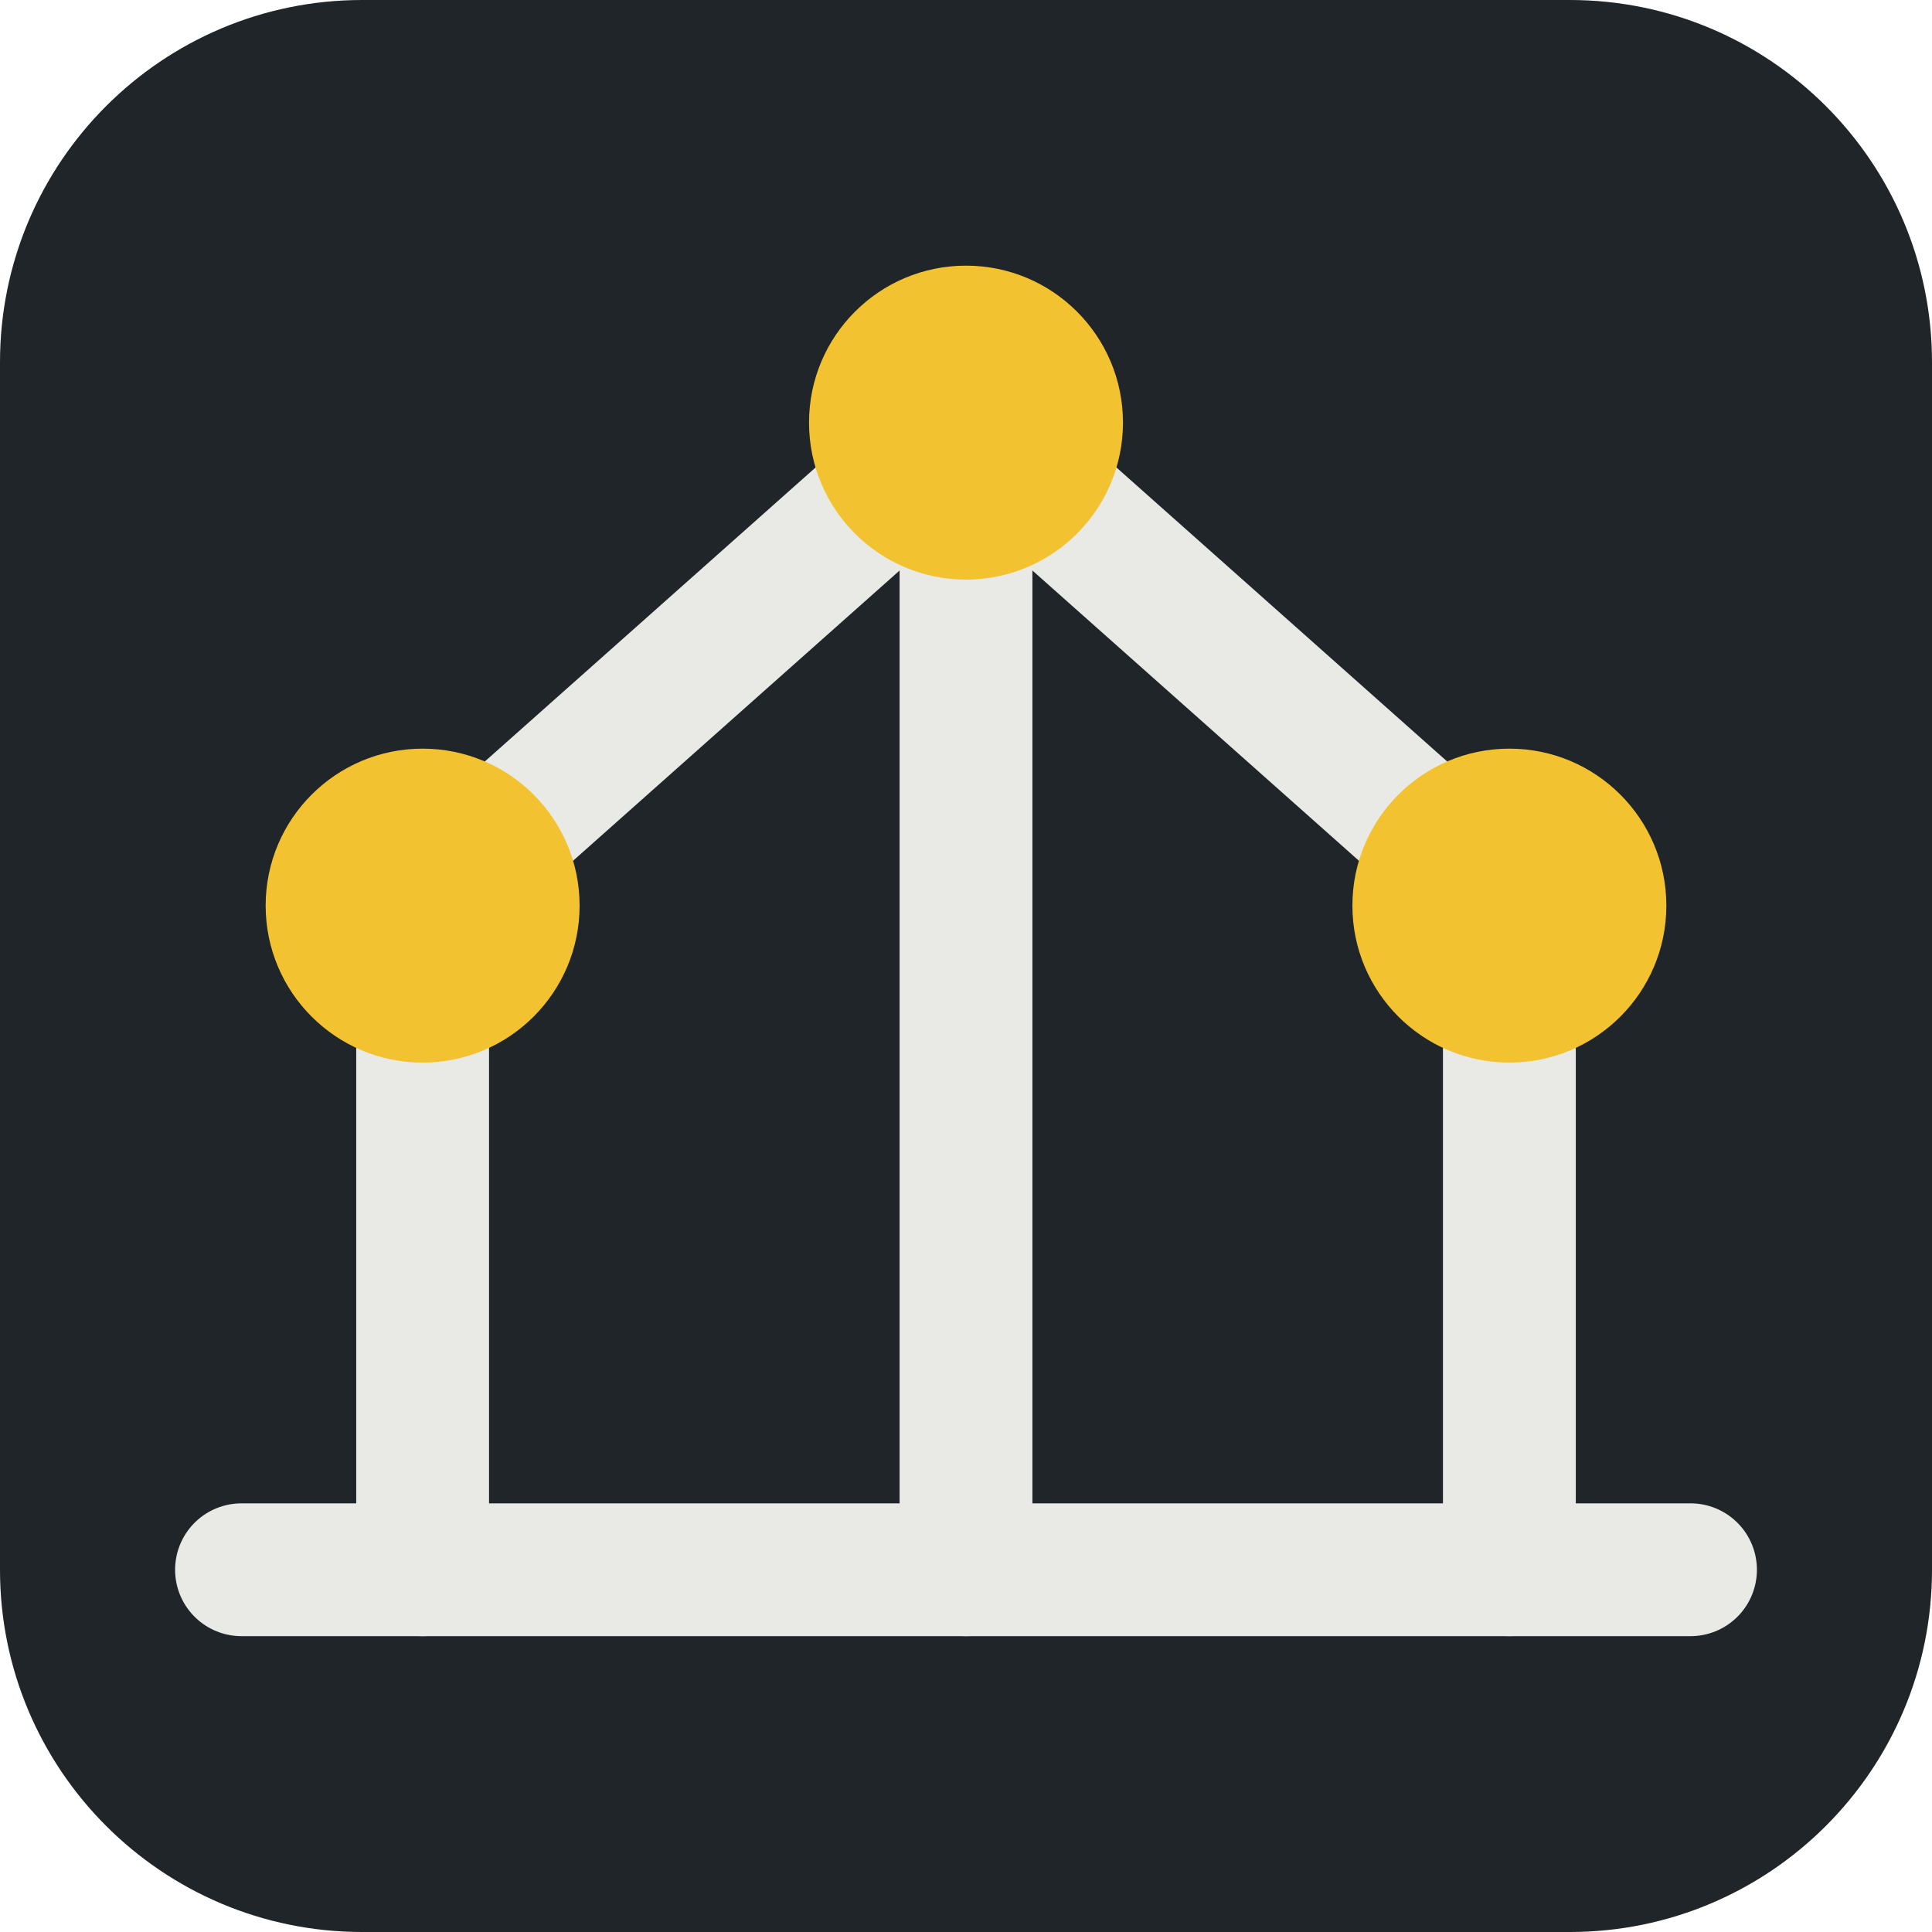
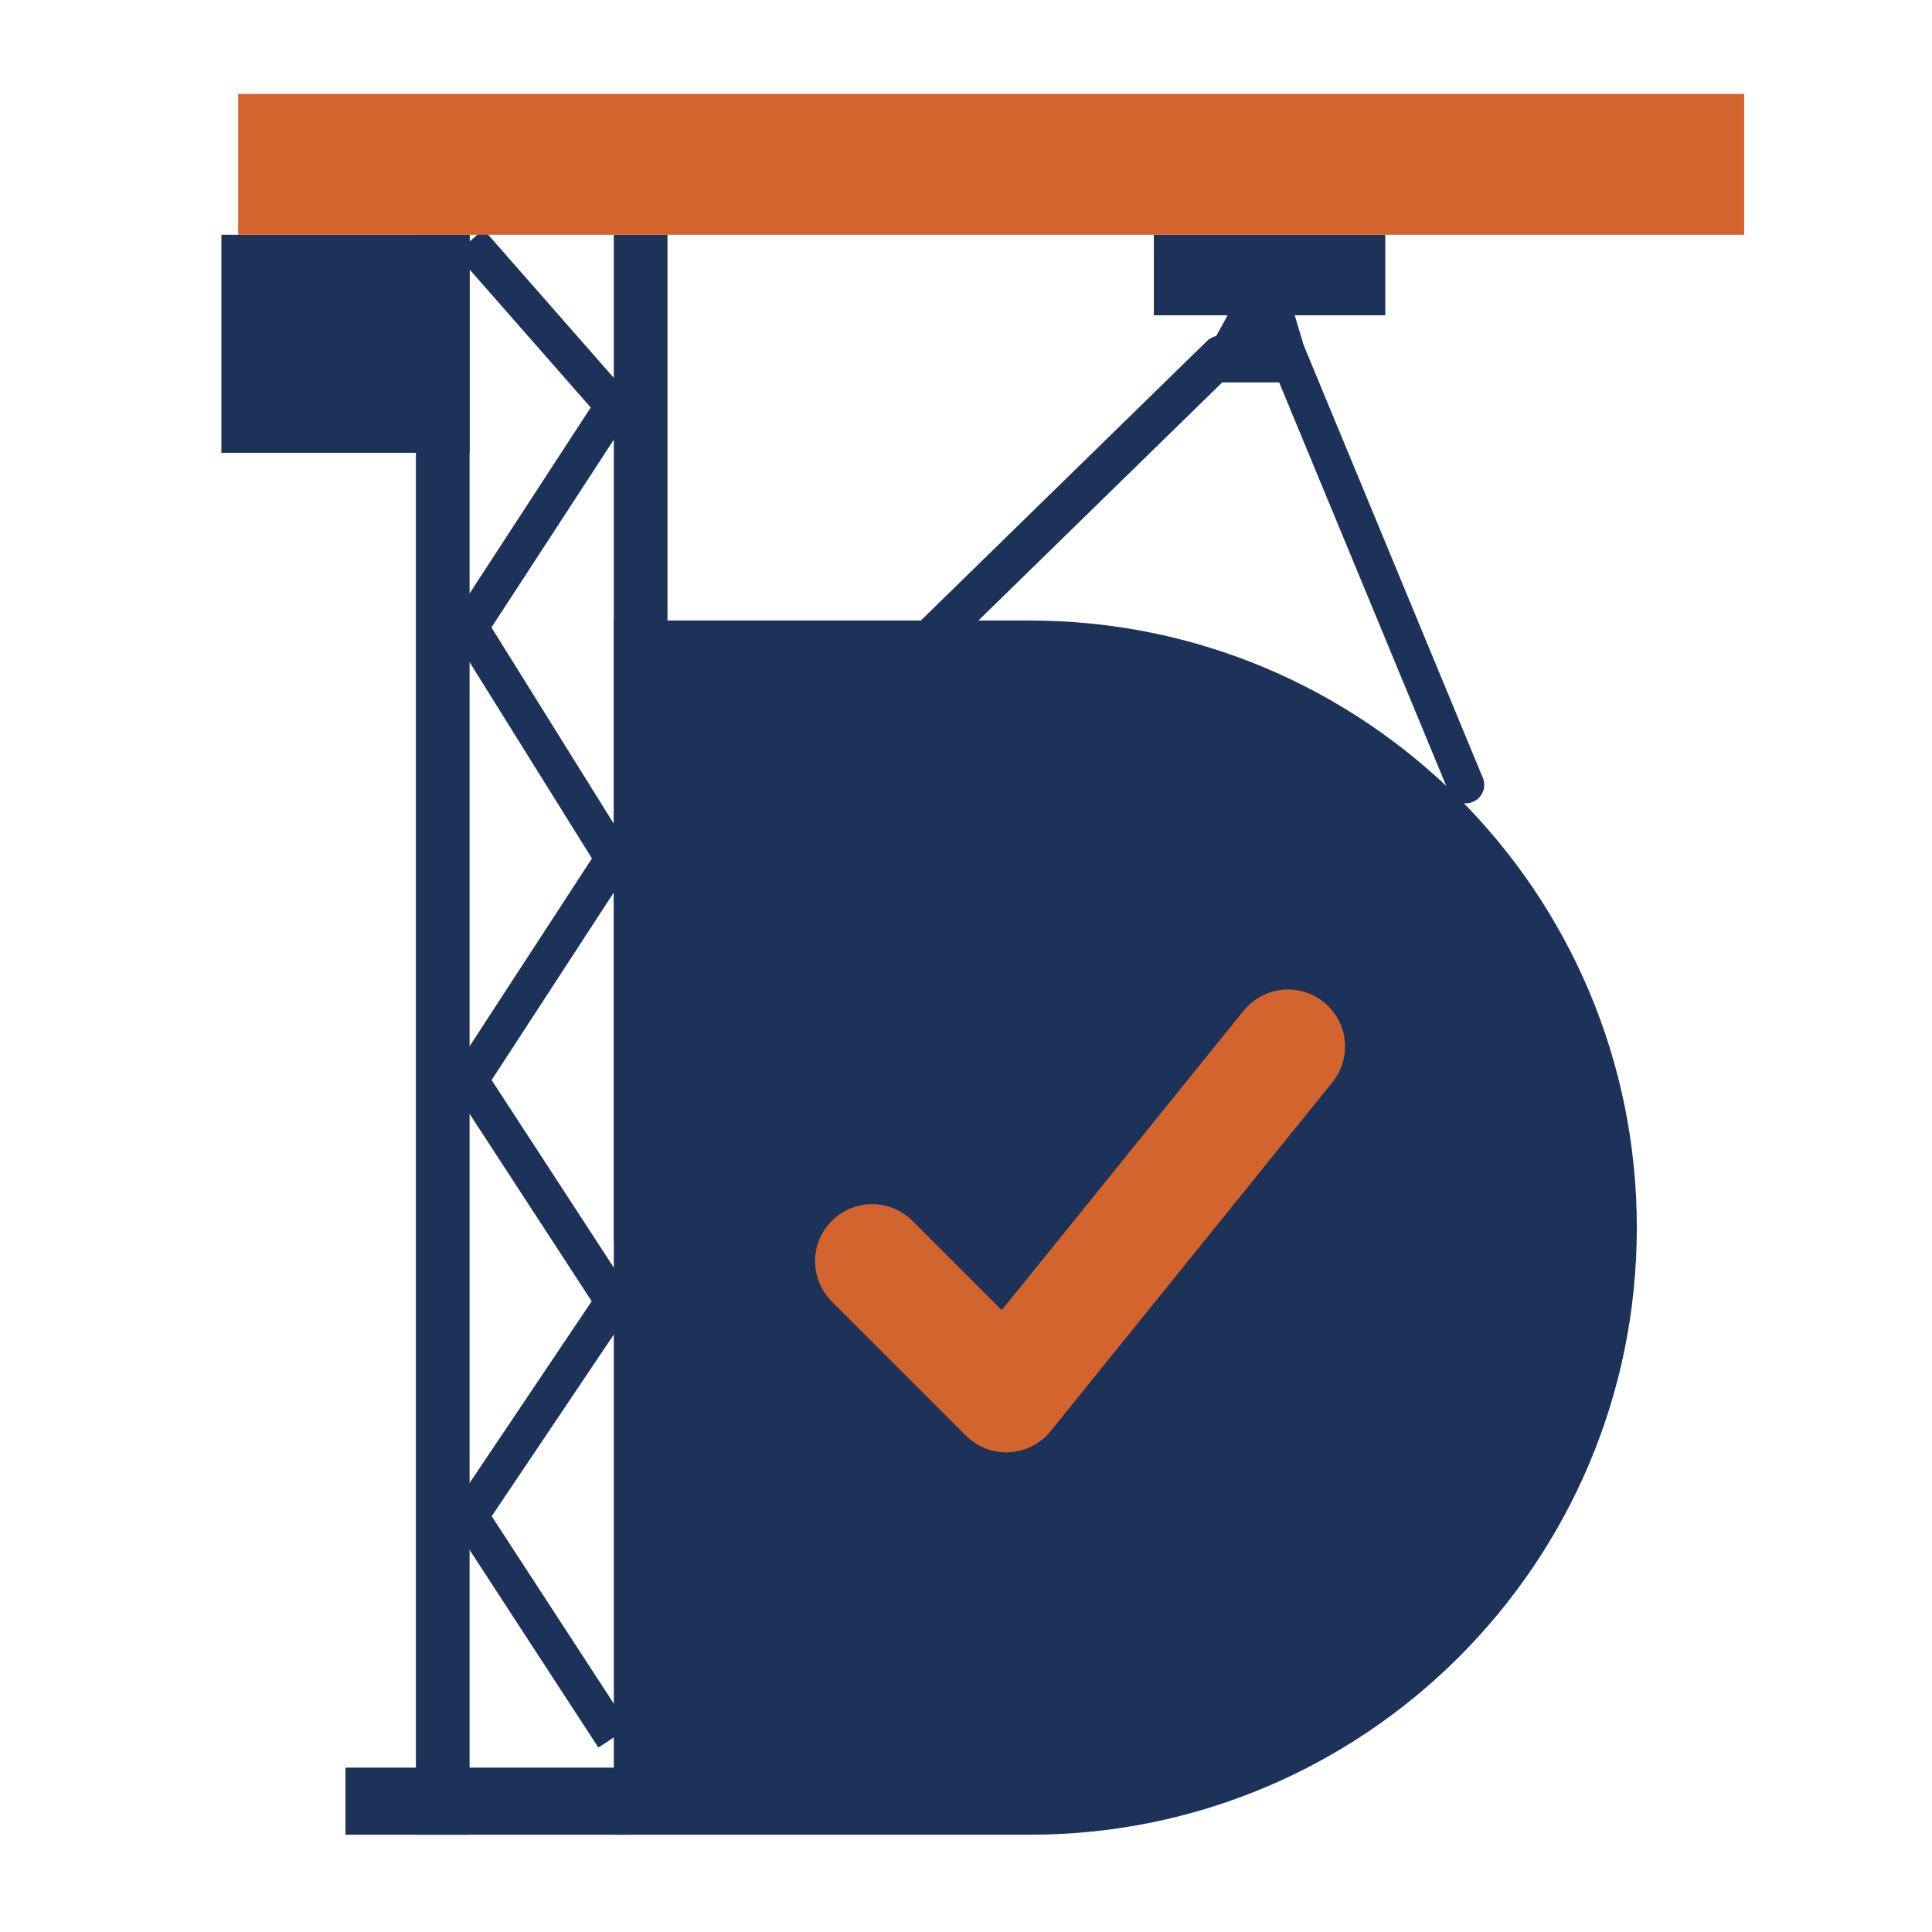
- <svg xmlns="http://www.w3.org/2000/svg" viewBox="0 0 32 32" fill="none">
-   <rect width="32" height="32" rx="6" fill="#1F2528" />
-   <path d="M7 26V15M16 26V7M25 26V15" stroke="#E9EAE6" stroke-width="2.2" stroke-linecap="round" />
-   <path d="M7 15L16 7L25 15" stroke="#E9EAE6" stroke-width="2.2" stroke-linejoin="round" />
-   <path d="M4 26H28" stroke="#E9EAE6" stroke-width="2.2" stroke-linecap="round" />
-   <circle cx="7" cy="15" r="2.6" fill="#F2C230" />
-   <circle cx="16" cy="7" r="2.6" fill="#F2C230" />
-   <circle cx="25" cy="15" r="2.6" fill="#F2C230" />
+ <svg xmlns="http://www.w3.org/2000/svg" viewBox="712 100 576 576">
+   <g fill="#1C3258">
+     <path d="M778 170H852V235H778Z" />
+     <rect x="836" y="170" width="16" height="477" />
+     <rect x="895" y="170" width="16" height="300" />
+     <path d="M815 627H900V647H815Z" />
+     <polyline points="852,172 895,221 852,287 895,356 852,422 895,488 852,552 895,618" fill="none" stroke="#1C3258" stroke-width="11" stroke-linejoin="miter" />
+     <path d="M895 285H1019A181 181 0 0 1 1019 647H895Z" />
+     <path d="M1056 170H1125V194H1056Z" />
+     <path d="M1078 194H1098L1104 214H1067Z" />
+     <path d="M1076 206L990 290" stroke="#1C3258" stroke-width="12" stroke-linecap="round" />
+     <path d="M1096 206L1149 334" stroke="#1C3258" stroke-width="11" stroke-linecap="round" />
+   </g>
+   <g fill="#D4642D">
+     <path d="M783 128H1232V170H783Z" />
+     <path d="M972 476L1012 516L1096 412" fill="none" stroke="#D4642D" stroke-width="34" stroke-linecap="round" stroke-linejoin="round" />
+   </g>
</svg>
